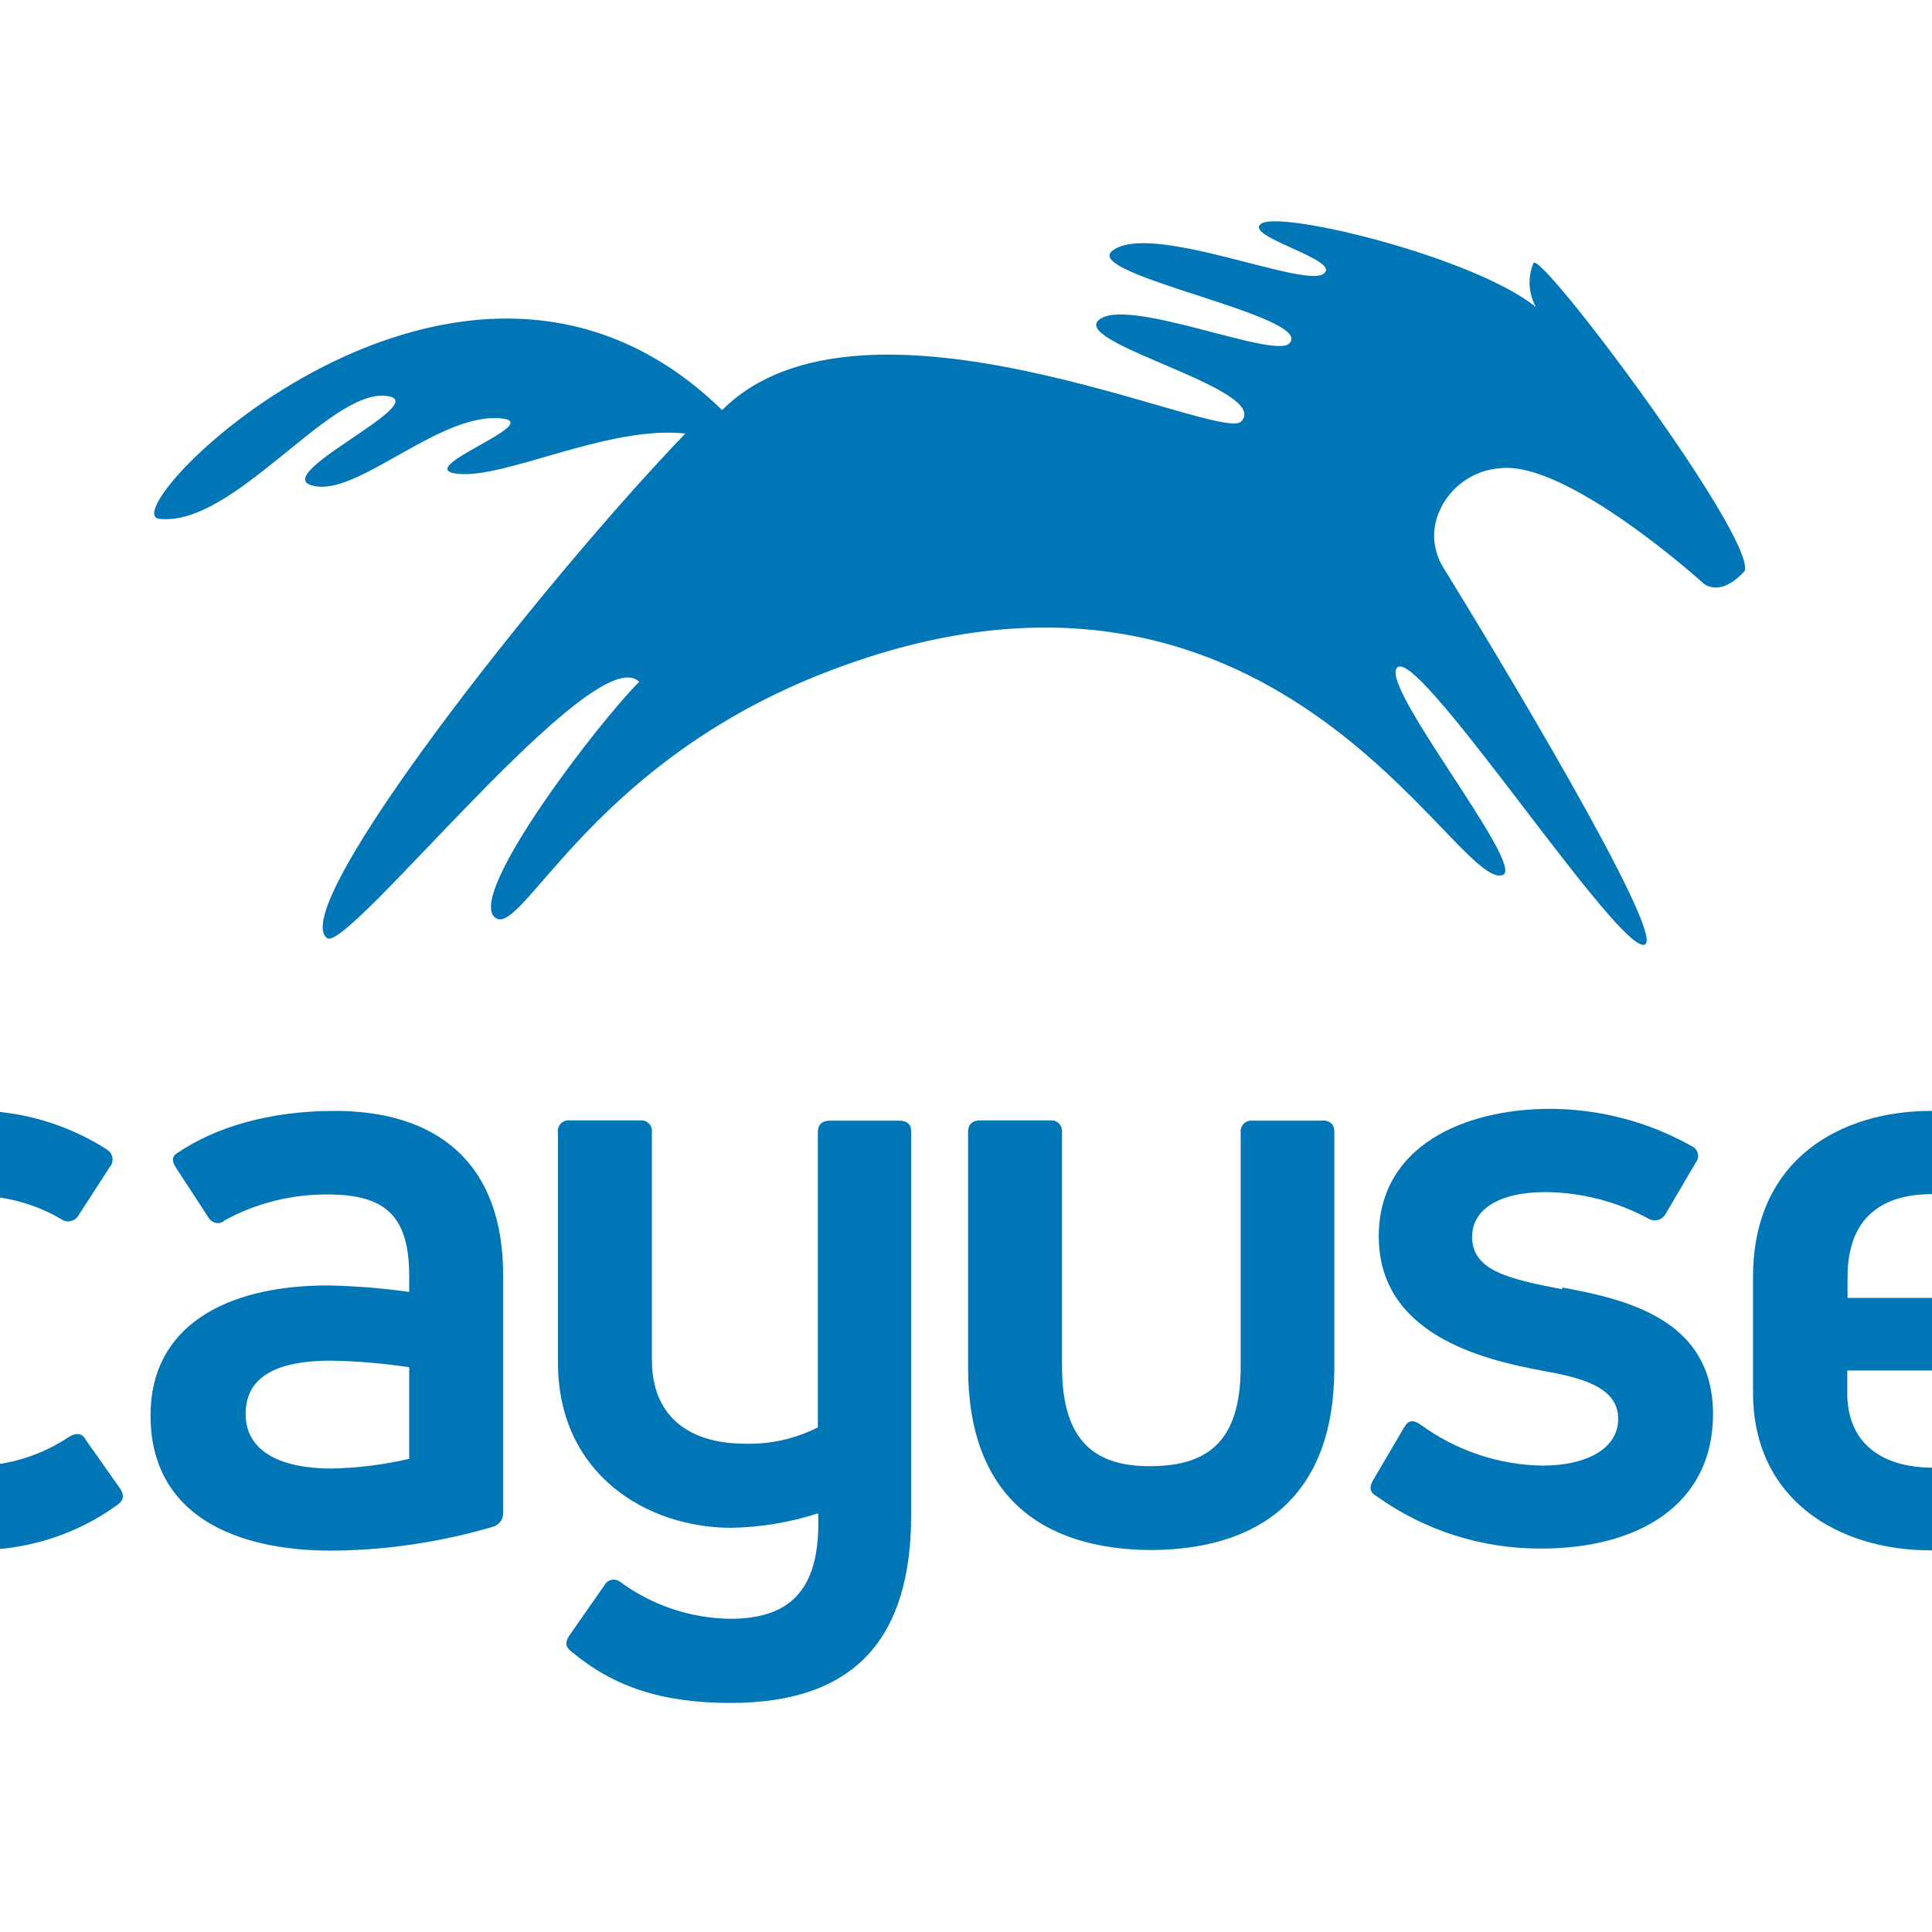
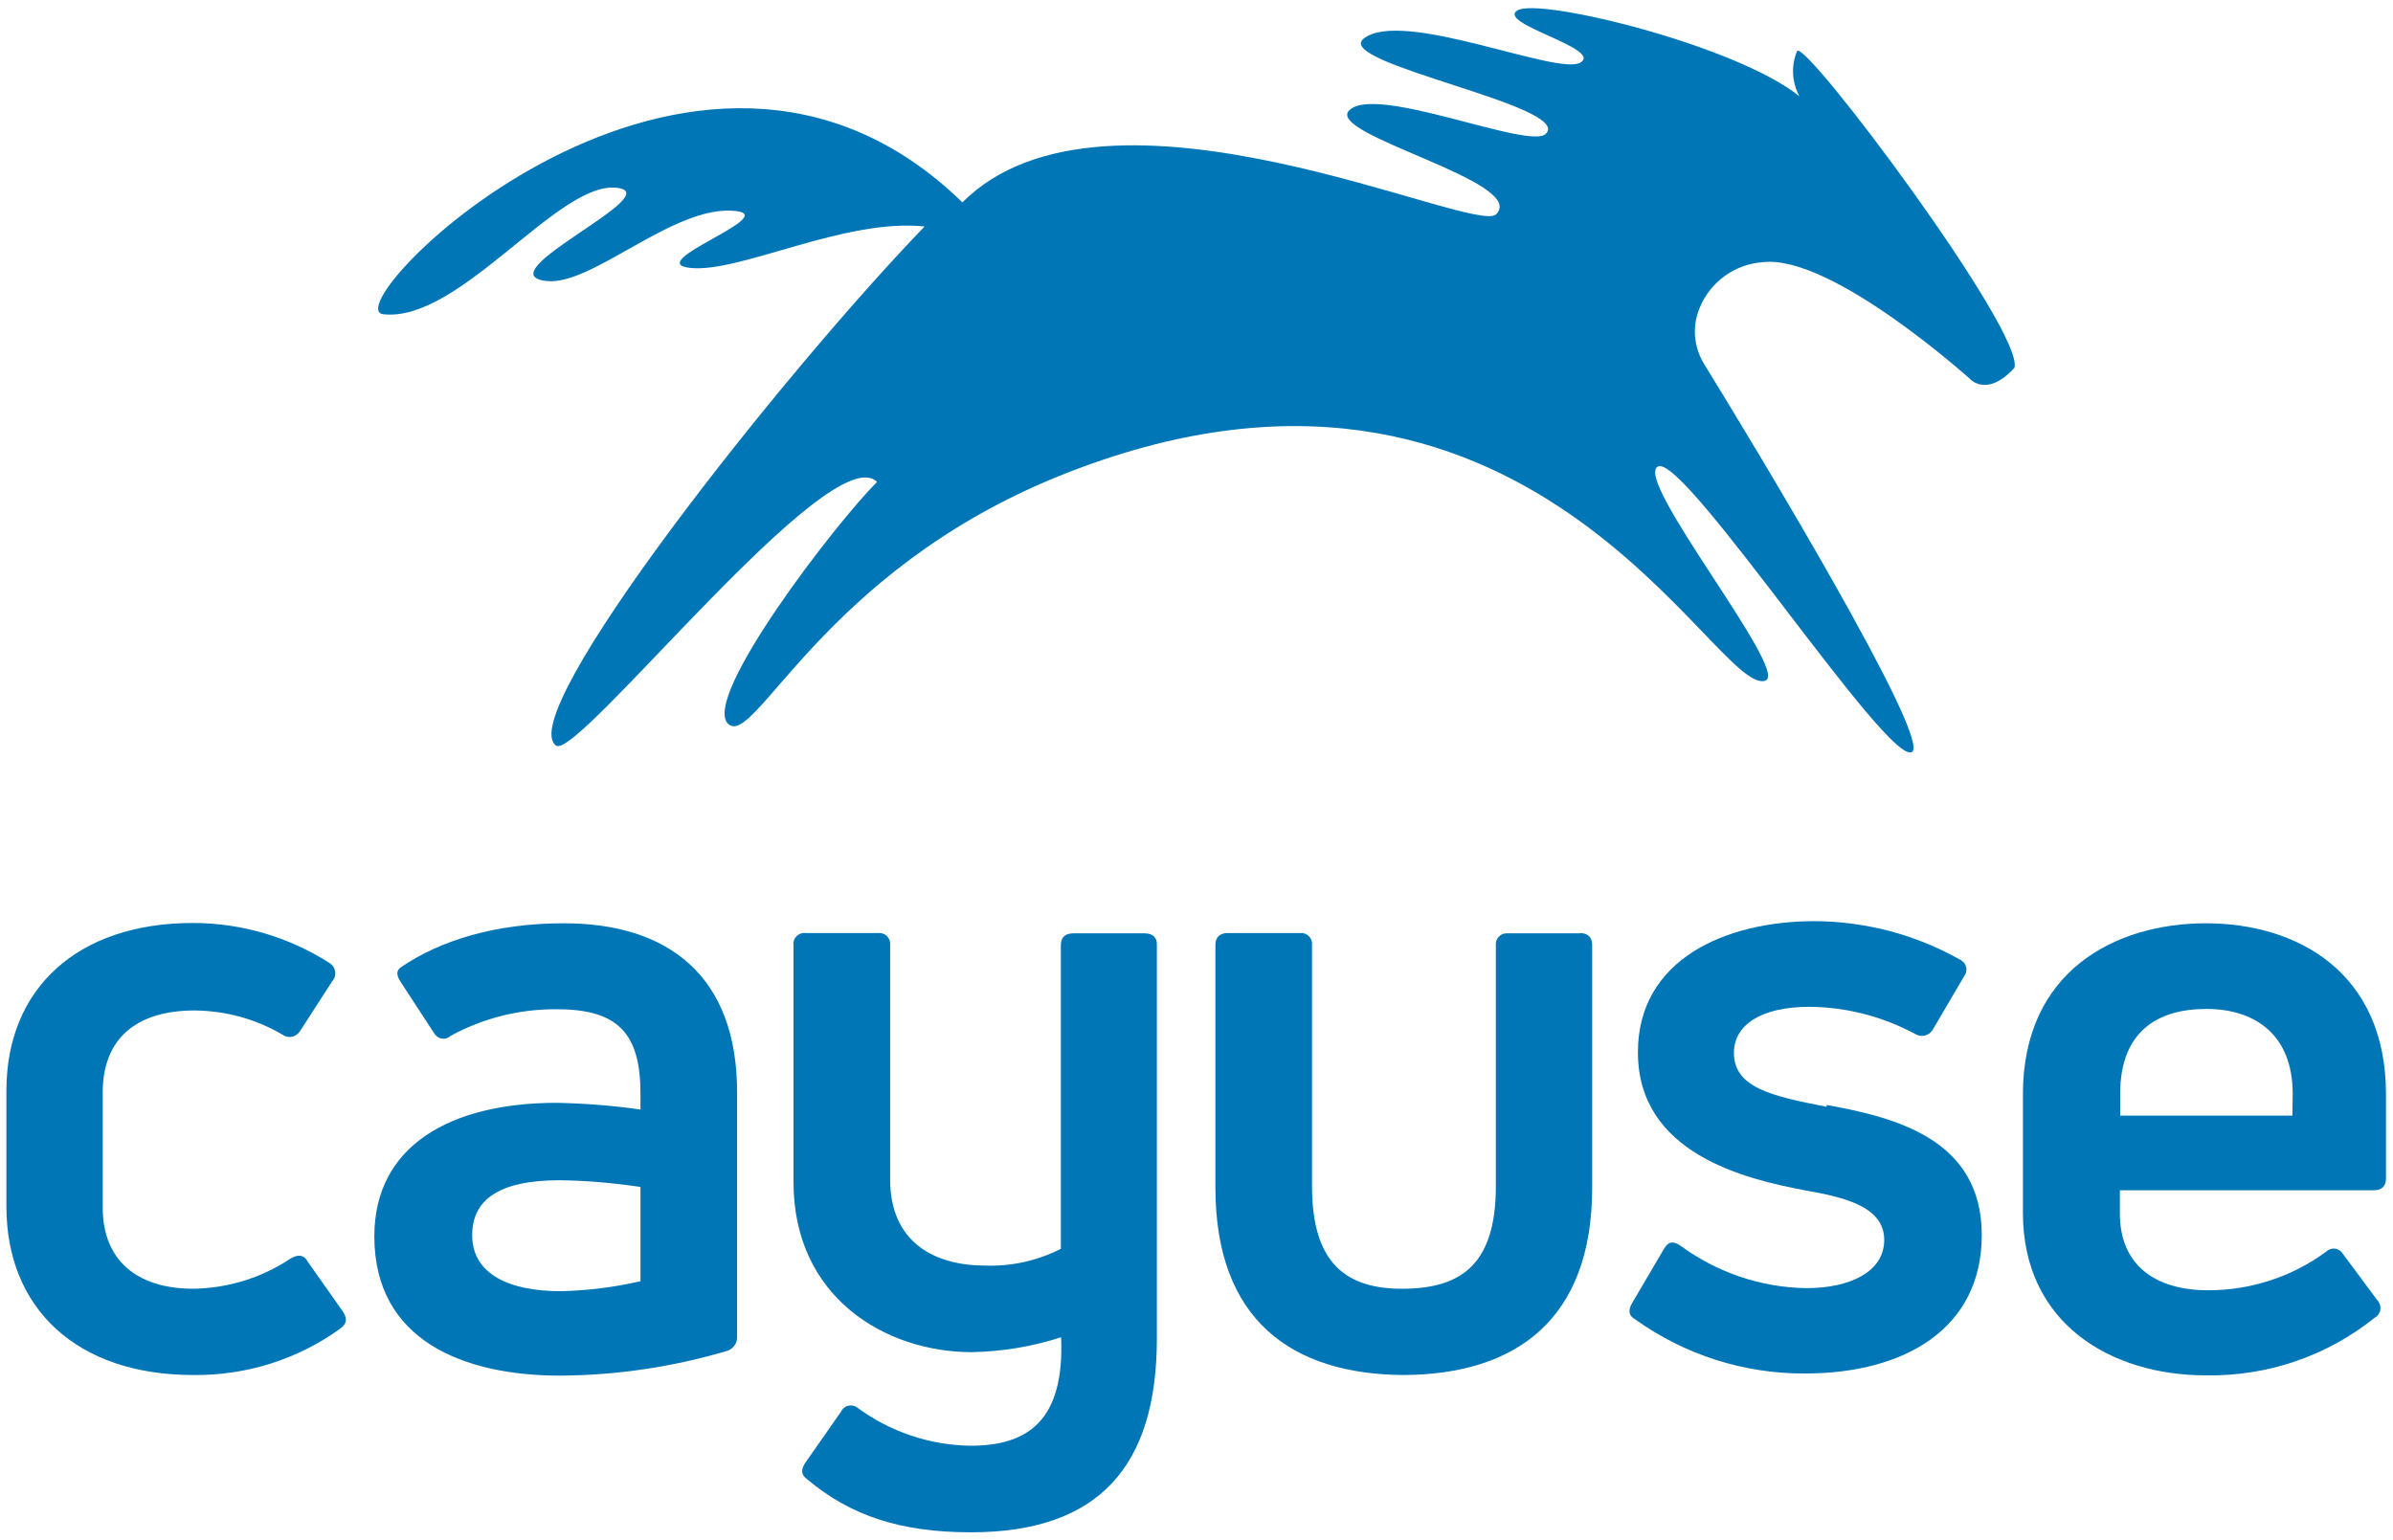
- <svg xmlns="http://www.w3.org/2000/svg" version="1.1" id="layer" x="0px" y="0px" viewBox="0 0 652 652" style="enable-background:new 0 0 652 652;" xml:space="preserve">
+ <svg xmlns="http://www.w3.org/2000/svg" version="1.1" id="layer" x="0px" y="0px" viewBox="-72 72 785 505" xml:space="preserve">
  <style type="text/css">
	.st0{fill:#0076B6;}
</style>
  <g id="Layer_2">
    <g id="Layer_1-2">
      <path class="st0" d="M517.5,88.8c-2,4.8-1.7,10.2,0.8,14.8c-20.9-16.8-85.4-32.5-92.5-28.2c-7.1,4.3,28,12.5,20.7,17.1    c-7.3,4.6-58.7-17.9-71.2-7.8c-10,8.1,68.9,22.1,59.8,31.2c-5.4,5.4-55.8-16.4-64.5-7.7c-8,8,58.8,23.4,48.2,34.1    c-7.1,7.1-127.8-51.3-175.1-3.9c-88.3-86.1-207.6,34.9-189.9,36.7c25,2.7,57.2-43.6,76.4-41.5c17.7,1.8-43.6,28.3-22.9,30.6    c15.1,1.6,41.8-25.1,61.9-23c15.1,1.6-30.9,17-14.7,18.7c16.2,1.7,50.6-16.4,76.8-13.6c-47.5,49.3-134.9,160.1-120.9,170.3    c7.1,5,90.3-101.6,105.3-86.5c-13.8,13.8-57.5,70.7-48.9,79.3c8.6,8.6,30.7-49.8,108.8-81.3c153.7-61.9,215.1,72.7,231.5,67.2    c8.3-2.8-44.1-66.8-35.1-70.3c9-3.4,75.5,98.5,83.2,93.7c6.6-4.1-51.9-100.9-68.2-127.3c-3.4-5.6-4-12.4-1.4-18.5    c3.5-8.5,11.6-14.3,20.8-14.9c22.5-2.5,67.7,38.2,67.7,38.2s5.5,6.5,14.7-3.5C592.4,181.2,519.7,84.1,517.5,88.8" />
      <path class="st0" d="M29,486c-1.3-2.5-3.3-2.5-5.7-1.1c-9.4,6.3-20.5,9.7-31.8,9.9c-18.9,0-29.8-9.6-29.8-26.6v-38.3    c0.2-17,10.8-26.4,30.2-26.4c10.1,0.1,20,2.8,28.7,7.9c1.7,1.3,4.2,1,5.6-0.8c0.1-0.1,0.1-0.2,0.2-0.3l10.6-16.4    c1.4-1.5,1.3-4-0.2-5.4c-0.2-0.2-0.4-0.3-0.6-0.5c-13.4-8.6-29-13.2-44.9-13.2c-37.9,0-61.2,21.5-61.2,55v38    c0,33.4,23,55.3,61.3,55.3c17.3,0.2,34.3-5.1,48.3-15.3c2.2-1.6,2.2-3.3,0.8-5.5L29,486z" />
      <path class="st0" d="M113,374.9c-22.2,0-40.5,5.5-53.6,14.5c-1.4,1.1-1.4,2.5,0,4.7l10.9,16.7c0.9,1.7,3,2.5,4.7,1.6    c0.3-0.1,0.5-0.3,0.7-0.5c10.7-5.9,22.8-8.9,35-8.8c20.3,0,27.4,8.2,27.4,27.7v5.2c-9.1-1.3-18.2-2-27.4-2.2    c-35,0-59.9,14.1-59.9,43.8c0,34.2,29.3,45.7,61,45.7c18.6-0.1,37.2-2.9,55-8.2c1.9-0.8,3.1-2.6,3-4.6v-79.9    C169.9,391.9,146.9,374.9,113,374.9 M138.2,492.3c-8.6,2-17.4,3.1-26.3,3.3c-16.7,0-29-5.5-29-18.4c0-11.2,8.2-18,28.7-18    c8.9,0.1,17.7,0.9,26.5,2.2V492.3z" />
      <path class="st0" d="M303.5,378.2h-23.4c-2.8,0-4.1,1.4-4.1,3.9v99.6c-7.7,3.9-16.2,5.8-24.8,5.5c-16.4,0-31.2-7.4-31.2-28.3V382    c0.2-1.9-1.2-3.7-3.2-3.9c-0.2,0-0.4,0-0.6,0h-23.8c-1.9-0.3-3.7,1-4.1,2.9c-0.1,0.3-0.1,0.6,0,1v77.8c0,37.8,30.1,55.8,58.5,55.8    c9.9-0.2,19.8-1.8,29.3-4.9c1.1,27.4-10.9,35.6-29.8,35.6c-13.4-0.2-26.4-4.6-37.2-12.6c-1.6-1.1-3.8-0.7-4.9,0.9    c-0.1,0.2-0.2,0.3-0.3,0.5L192.1,552c-1.4,2.2-1.4,3.8,0.8,5.4c14.1,11.8,30.4,17.3,53.6,17.3c41.9,0,61-21.6,61-63.6V382    C307.6,379.6,306.2,378.2,303.5,378.2" />
      <path class="st0" d="M527.2,435.1c-18.1-3.5-30.4-6.3-30.4-17.7c0-9.1,8.8-15.1,24.8-15.1c12.1,0.1,24.1,3.2,34.8,9    c1.9,1.1,4.3,0.5,5.5-1.3l10.4-17.7c1.2-1.5,1-3.8-0.6-5c-0.2-0.2-0.5-0.4-0.8-0.5c-14.5-8.2-30.9-12.5-47.6-12.6    c-29.3,0-58,12.6-58,43c0,33.1,34.8,41.6,55.3,45.4c12.3,2.2,25.5,5.2,25.5,16.2c0,10.4-11.2,15.8-25.5,15.8    c-14.9-0.2-29.3-5.1-41.3-13.9c-2.5-1.7-4.1-1.4-5.5,1.1l-10.4,17.7c-1.3,2.2-1.3,4.1,1.1,5.4c16.2,11.6,35.6,17.8,55.6,17.7    c32.8,0,58-14.8,58-45.4c0-31.5-28.3-38.6-50.9-42.7" />
      <path class="st0" d="M651.7,374.9c-30.1,0-60.1,15.9-60.1,56.1v38.9c0,36.4,29,53.3,59.9,53.3c20.2,0.4,39.8-6.3,55.5-18.9    c1.7-0.9,2.4-3,1.5-4.8c-0.2-0.4-0.4-0.7-0.7-1l-11.2-15.1c-1-1.7-3.1-2.3-4.8-1.3c-0.2,0.1-0.5,0.3-0.7,0.5    c-11.2,8.3-24.8,12.7-38.7,12.7c-17.7,0-29-8.5-29-25.2v-7.6h83.2c2.8,0,4.1-1.4,4.1-3.9v-27.6c0-40.2-29.3-56.1-59.1-56.1     M680,438h-56.5v-7.1c0-20.3,12-27.9,28.3-27.9c15.3,0,28.3,7.9,28.3,27.9L680,438z" />
      <path class="st0" d="M446.4,378.2h-23.8c-1.9-0.2-3.7,1.2-3.9,3.2c0,0.2,0,0.4,0,0.7v79.1c0,25.4-11.2,33.4-30.1,33.6    c-19,0.2-30.2-8.3-30.2-33.6V382c0.2-1.9-1.2-3.7-3.2-3.9c-0.2,0-0.4,0-0.6,0h-23.8c-2.7,0-4.1,1.4-4.1,3.9v79.6    c0,43.5,25.1,61.3,61.8,61.5l0,0c36.7-0.2,61.8-18.1,61.8-61.5V382c0-2.5-1.4-3.9-4.1-3.9" />
    </g>
  </g>
</svg>
